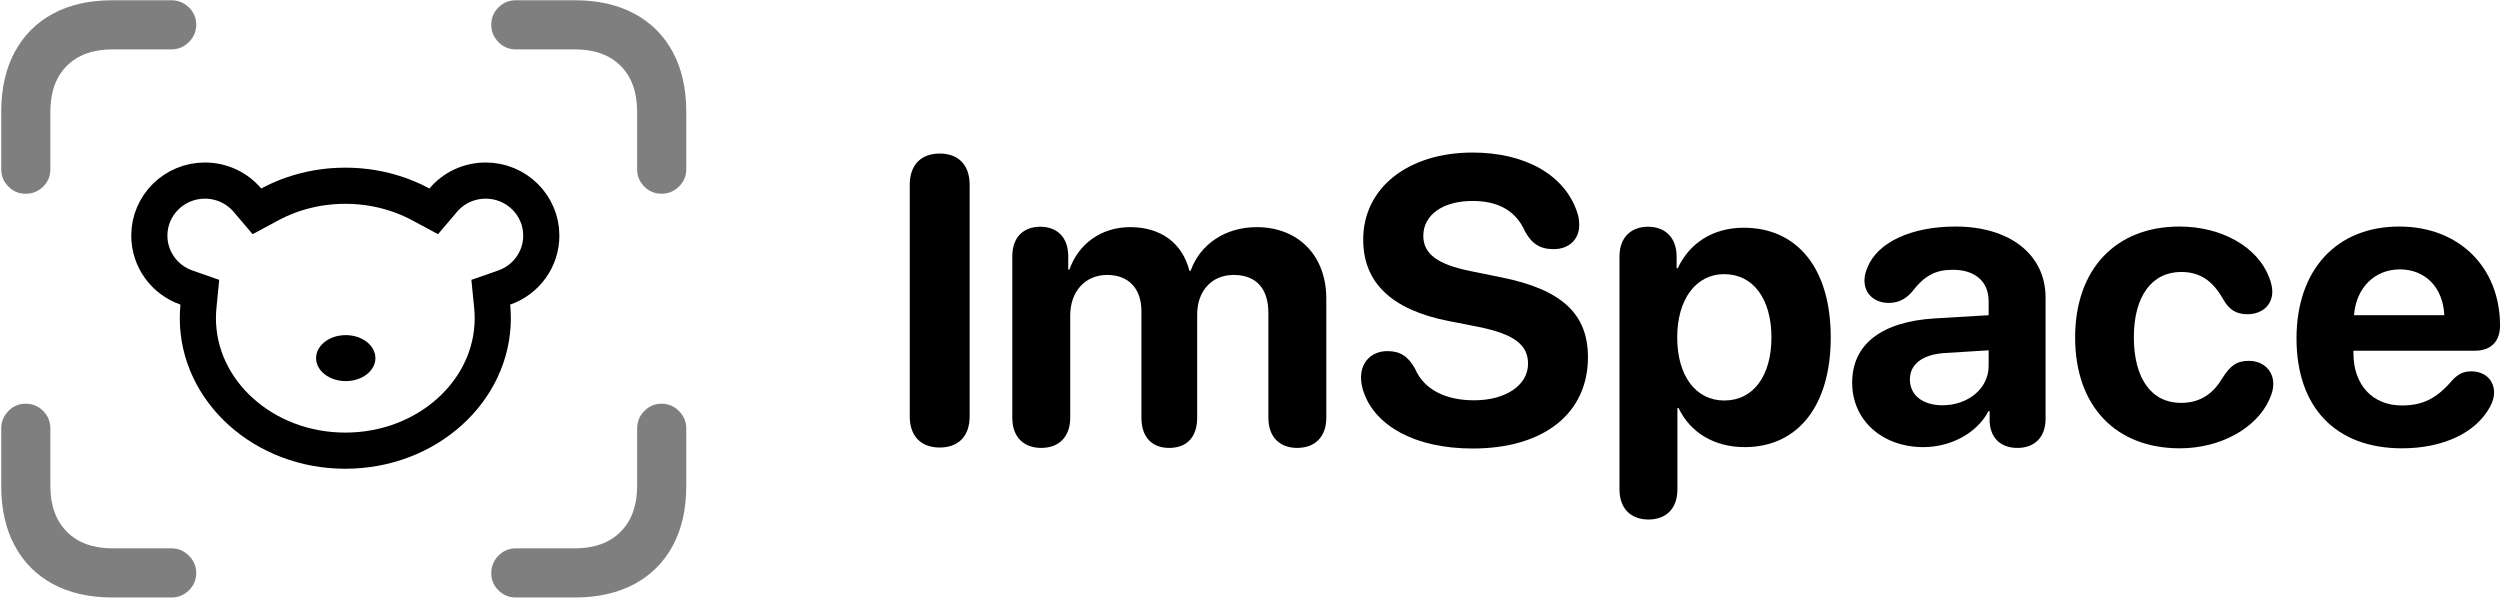
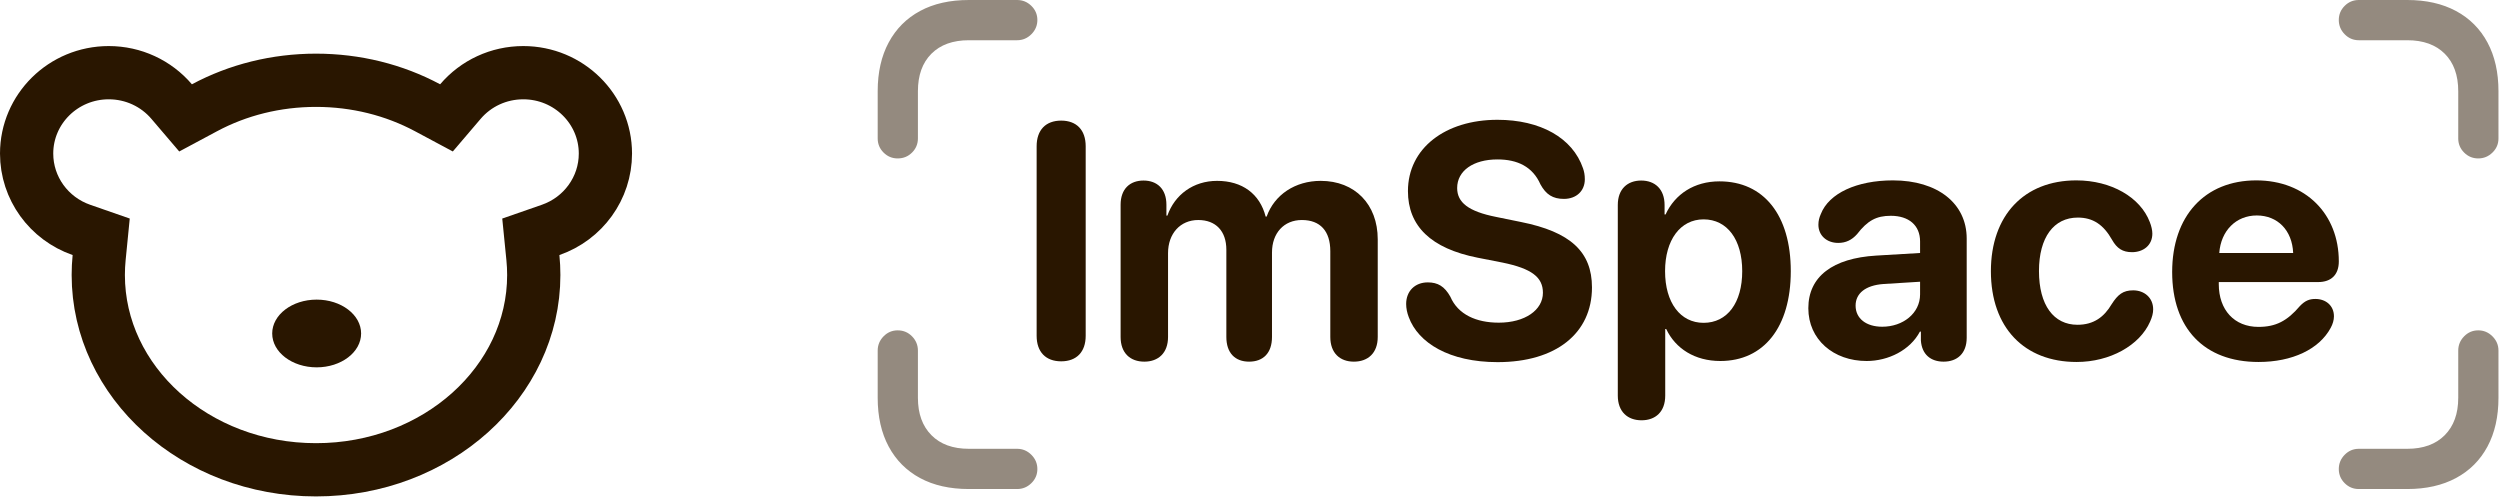
- <svg xmlns="http://www.w3.org/2000/svg" width="800px" height="192px" viewBox="0 0 800 192" version="1.1">
+ <svg xmlns="http://www.w3.org/2000/svg" width="977px" height="194px" viewBox="0 0 977 194" version="1.1">
  <g id="Page-1" stroke="none" stroke-width="1" fill="none" fill-rule="evenodd">
-     <g id="Frame-2" transform="translate(-9304, -7888)">
-       <g id="Group" transform="translate(9304, 7888)">
-         <g transform="translate(0, -24)">
-           <g id="ImSpace" transform="translate(188, 0)" fill="#000000" fill-rule="nonzero">
-             <path d="M112.702,167.206 C118.732,167.206 122.287,163.524 122.287,157.24 L122.287,83.163 C122.287,76.815 118.732,73.134 112.702,73.134 C106.672,73.134 103.117,76.815 103.117,83.163 L103.117,157.24 C103.117,163.524 106.672,167.206 112.702,167.206 Z" id="Path" />
-             <path d="M145.202,167.333 C150.661,167.333 154.47,163.969 154.47,157.685 L154.47,124.931 C154.47,117.313 159.23,111.981 166.276,111.981 C173.132,111.981 177.258,116.298 177.258,123.598 L177.258,157.685 C177.258,163.969 180.686,167.333 186.145,167.333 C191.667,167.333 195.095,163.969 195.095,157.685 L195.095,124.677 C195.095,117.123 199.729,111.981 206.774,111.981 C213.947,111.981 217.883,116.298 217.883,124.169 L217.883,157.685 C217.883,163.969 221.628,167.333 227.087,167.333 C232.609,167.333 236.418,163.969 236.418,157.685 L236.418,119.535 C236.418,105.824 227.468,96.684 214.138,96.684 C204.172,96.684 196.047,102.079 193,110.648 L192.619,110.648 C190.334,101.762 183.479,96.684 173.64,96.684 C164.372,96.684 157.072,102.079 154.216,110.268 L153.835,110.268 L153.835,106.015 C153.835,99.794 150.153,96.557 144.885,96.557 C139.616,96.557 135.935,99.794 135.935,106.015 L135.935,157.685 C135.935,163.969 139.68,167.333 145.202,167.333 Z" id="Path" />
-             <path d="M283.264,167.523 C306.115,167.523 320.144,156.225 320.144,138.324 C320.144,124.423 311.765,116.615 292.341,112.743 L282.692,110.775 C271.838,108.617 267.458,105.126 267.458,99.477 C267.458,92.748 273.742,88.305 283.2,88.305 C291.071,88.305 296.975,91.161 300.021,98.08 C302.18,102.016 304.846,103.729 309.162,103.729 C314.05,103.729 317.351,100.619 317.351,96.049 C317.351,94.398 317.097,93.065 316.652,91.796 C312.59,79.862 299.958,72.816 283.2,72.816 C262.824,72.816 248.225,83.925 248.225,100.683 C248.225,114.33 257.175,123.09 275.456,126.708 L285.168,128.612 C296.657,130.961 300.974,134.389 300.974,140.419 C300.974,147.147 293.991,152.099 283.708,152.099 C274.948,152.099 267.775,148.925 264.792,141.942 C262.507,137.88 259.904,136.356 255.969,136.356 C251.018,136.356 247.526,139.721 247.526,144.799 C247.526,146.513 247.907,148.29 248.542,149.94 C252.224,159.97 264.348,167.523 283.264,167.523 Z" id="Path" />
-             <path d="M339.504,190.248 C344.963,190.248 348.771,186.947 348.771,180.6 L348.771,154.574 L349.152,154.574 C352.771,162.255 360.388,167.079 370.29,167.079 C387.302,167.079 397.839,153.876 397.839,131.977 C397.839,110.014 387.238,96.874 369.973,96.874 C360.134,96.874 352.58,101.825 348.898,109.823 L348.518,109.823 L348.518,106.142 C348.518,99.857 344.709,96.557 339.377,96.557 C334.045,96.557 330.236,99.857 330.236,106.078 L330.236,180.6 C330.236,186.947 334.108,190.248 339.504,190.248 Z M363.752,152.162 C354.675,152.162 348.708,144.291 348.708,131.977 C348.708,119.789 354.675,111.728 363.752,111.728 C373.02,111.728 378.859,119.662 378.859,131.977 C378.859,144.354 373.02,152.162 363.752,152.162 Z" id="Shape" />
-             <path d="M427.482,167.079 C435.988,167.079 444.494,162.826 448.303,155.59 L448.684,155.59 L448.684,159.081 C449.064,164.54 452.556,167.333 457.57,167.333 C462.839,167.333 466.584,164.159 466.584,158.002 L466.584,119.218 C466.584,105.507 455.222,96.493 437.766,96.493 C423.674,96.493 412.756,101.508 409.582,109.633 C408.947,111.029 408.63,112.362 408.63,113.822 C408.63,118.012 411.867,120.932 416.374,120.932 C419.357,120.932 421.706,119.789 423.737,117.504 C427.863,112.172 431.291,110.331 436.94,110.331 C443.923,110.331 448.366,114.013 448.366,120.36 L448.366,124.867 L431.228,125.883 C414.216,126.898 404.694,134.071 404.694,146.449 C404.694,158.7 414.533,167.079 427.482,167.079 Z M433.576,153.686 C427.355,153.686 423.166,150.512 423.166,145.434 C423.166,140.609 427.102,137.499 434.021,136.991 L448.366,136.103 L448.366,141.054 C448.366,148.417 441.701,153.686 433.576,153.686 Z" id="Shape" />
-             <path d="M509.558,167.46 C522.57,167.46 534.187,160.985 538.249,151.718 C539.074,149.877 539.455,148.354 539.455,146.894 C539.455,142.323 535.964,139.467 531.647,139.467 C527.712,139.467 525.681,141.054 523.205,144.926 C520.349,149.75 516.35,152.924 509.875,152.924 C500.607,152.924 494.831,145.307 494.831,131.913 C494.831,118.773 500.607,111.029 510.002,111.029 C515.905,111.029 520.031,113.759 523.396,119.726 C525.3,123.09 527.521,124.55 531.203,124.55 C535.583,124.55 539.138,121.884 539.138,117.313 C539.138,115.98 538.757,114.33 538.122,112.743 C534.44,103.095 523.078,96.493 509.431,96.493 C488.991,96.493 476.042,110.204 476.042,131.977 C476.042,154.003 489.055,167.46 509.558,167.46 Z" id="Path" />
-             <path d="M580.651,167.46 C593.791,167.46 604.328,162.509 608.835,154.13 C609.66,152.606 610.104,151.083 610.104,149.623 C610.104,145.37 606.867,142.831 602.868,142.831 C600.456,142.831 598.806,143.529 596.838,145.561 C591.823,151.464 587.38,153.749 580.588,153.749 C571.193,153.749 565.1,147.147 565.1,137.055 L565.1,136.229 L603.947,136.229 C609.089,136.229 612.009,133.31 612.009,128.168 C612.009,109.696 599.06,96.493 579.763,96.493 C559.641,96.493 546.882,110.395 546.882,132.294 C546.882,154.32 559.387,167.46 580.651,167.46 Z M565.29,124.867 C565.925,116.171 571.828,110.204 579.953,110.204 C588.078,110.204 593.791,115.98 594.172,124.867 L565.29,124.867 Z" id="Shape" />
-           </g>
-           <g id="Logo_Stories" transform="translate(42, 76)">
-             <path d="M131.215,23.399 C131.215,30.922 126.405,37.55 119.347,40.015 L115.048,41.517 L115.499,46.049 C115.622,47.294 115.685,48.554 115.685,49.826 C115.685,73.108 94.675,92.215 68.5,92.215 C42.325,92.215 21.315,73.108 21.315,49.826 C21.315,48.556 21.377,47.295 21.501,46.043 L21.946,41.515 L17.651,40.015 C10.595,37.55 5.785,30.922 5.785,23.399 C5.785,13.681 13.739,5.785 23.573,5.785 C28.899,5.785 33.827,8.109 37.19,12.066 L40.218,15.628 L44.336,13.415 C51.577,9.524 59.859,7.437 68.5,7.437 C77.141,7.437 85.423,9.524 92.665,13.415 L96.784,15.628 L99.812,12.065 C103.173,8.109 108.101,5.785 113.427,5.785 C123.261,5.785 131.215,13.681 131.215,23.399 Z" id="Combined-Shape" stroke="#000000" stroke-width="11.57" />
-             <ellipse id="Oval" fill="#000000" fill-rule="evenodd" cx="68.639" cy="62.596" rx="9.493" ry="7.359" />
-           </g>
-           <g id="􀎼" opacity="0.5" transform="translate(-25, 0)" fill="#000000" fill-rule="nonzero">
-             <path d="M25.395,78.184 L25.395,59.727 C25.395,52.37 26.827,46.022 29.691,40.684 C32.556,35.345 36.641,31.243 41.947,28.379 C47.253,25.514 53.617,24.082 61.039,24.082 L79.887,24.082 C82.035,24.082 83.891,24.847 85.453,26.377 C87.016,27.907 87.797,29.746 87.797,31.895 C87.797,34.043 87.016,35.898 85.453,37.461 C83.891,39.023 82.035,39.805 79.887,39.805 L61.039,39.805 C54.789,39.805 49.906,41.562 46.391,45.078 C42.875,48.594 41.117,53.477 41.117,59.727 L41.117,78.184 C41.117,80.332 40.352,82.171 38.822,83.701 C37.292,85.231 35.421,85.996 33.207,85.996 C31.059,85.996 29.219,85.231 27.689,83.701 C26.16,82.171 25.395,80.332 25.395,78.184 Z M25.395,161.094 C25.395,158.945 26.16,157.09 27.689,155.527 C29.219,153.965 31.059,153.184 33.207,153.184 C35.421,153.184 37.292,153.965 38.822,155.527 C40.352,157.09 41.117,158.945 41.117,161.094 L41.117,179.551 C41.117,185.736 42.875,190.602 46.391,194.15 C49.906,197.699 54.789,199.473 61.039,199.473 L79.887,199.473 C82.035,199.473 83.891,200.254 85.453,201.816 C87.016,203.379 87.797,205.234 87.797,207.383 C87.797,209.531 87.016,211.37 85.453,212.9 C83.891,214.43 82.035,215.195 79.887,215.195 L61.039,215.195 C53.617,215.195 47.253,213.763 41.947,210.898 C36.641,208.034 32.556,203.932 29.691,198.594 C26.827,193.255 25.395,186.908 25.395,179.551 L25.395,161.094 Z" id="Shape" />
-           </g>
-           <g id="􀎼" opacity="0.5" transform="translate(3, 0)" fill="#000000" fill-rule="nonzero">
-             <path d="M216.605,78.184 C216.605,80.332 215.824,82.171 214.262,83.701 C212.699,85.231 210.844,85.996 208.695,85.996 C206.547,85.996 204.708,85.231 203.178,83.701 C201.648,82.171 200.883,80.332 200.883,78.184 L200.883,59.727 C200.883,53.477 199.125,48.594 195.609,45.078 C192.094,41.562 187.211,39.805 180.961,39.805 L162.016,39.805 C159.867,39.805 158.028,39.023 156.498,37.461 C154.968,35.898 154.203,34.043 154.203,31.895 C154.203,29.746 154.968,27.907 156.498,26.377 C158.028,24.847 159.867,24.082 162.016,24.082 L180.961,24.082 C188.318,24.082 194.665,25.514 200.004,28.379 C205.342,31.243 209.444,35.345 212.309,40.684 C215.173,46.022 216.605,52.37 216.605,59.727 L216.605,78.184 Z M216.605,161.094 L216.605,179.551 C216.605,186.908 215.173,193.255 212.309,198.594 C209.444,203.932 205.342,208.034 200.004,210.898 C194.665,213.763 188.318,215.195 180.961,215.195 L162.016,215.195 C159.867,215.195 158.028,214.43 156.498,212.9 C154.968,211.37 154.203,209.531 154.203,207.383 C154.203,205.234 154.968,203.379 156.498,201.816 C158.028,200.254 159.867,199.473 162.016,199.473 L180.961,199.473 C187.211,199.473 192.094,197.699 195.609,194.15 C199.125,190.602 200.883,185.736 200.883,179.551 L200.883,161.094 C200.883,158.945 201.648,157.09 203.178,155.527 C204.708,153.965 206.547,153.184 208.695,153.184 C210.844,153.184 212.699,153.965 214.262,155.527 C215.824,157.09 216.605,158.945 216.605,161.094 Z" id="Shape" />
-           </g>
+     <g id="Frame-2" transform="translate(-18280, -7928)">
+       <g id="Group" transform="translate(18280, 7928)">
+         <g id="ImSpace" transform="translate(405.1172, 46.8164)" fill="#291600" fill-rule="nonzero">
+           <path d="M9.585,94.39 C15.615,94.39 19.17,90.708 19.17,84.424 L19.17,10.347 C19.17,3.999 15.615,0.317 9.585,0.317 C3.555,0.317 0,3.999 0,10.347 L0,84.424 C0,90.708 3.555,94.39 9.585,94.39 Z" id="Path" />
+           <path d="M42.085,94.517 C47.544,94.517 51.353,91.152 51.353,84.868 L51.353,52.114 C51.353,44.497 56.113,39.165 63.159,39.165 C70.015,39.165 74.141,43.481 74.141,50.781 L74.141,84.868 C74.141,91.152 77.568,94.517 83.027,94.517 C88.55,94.517 91.978,91.152 91.978,84.868 L91.978,51.86 C91.978,44.307 96.611,39.165 103.657,39.165 C110.83,39.165 114.766,43.481 114.766,51.353 L114.766,84.868 C114.766,91.152 118.511,94.517 123.97,94.517 C129.492,94.517 133.301,91.152 133.301,84.868 L133.301,46.719 C133.301,33.008 124.351,23.867 111.021,23.867 C101.055,23.867 92.93,29.263 89.883,37.832 L89.502,37.832 C87.217,28.945 80.361,23.867 70.522,23.867 C61.255,23.867 53.955,29.263 51.099,37.451 L50.718,37.451 L50.718,33.198 C50.718,26.978 47.036,23.74 41.768,23.74 C36.499,23.74 32.817,26.978 32.817,33.198 L32.817,84.868 C32.817,91.152 36.562,94.517 42.085,94.517 Z" id="Path" />
+           <path d="M180.146,94.707 C202.998,94.707 217.026,83.408 217.026,65.508 C217.026,51.606 208.647,43.799 189.224,39.927 L179.575,37.959 C168.721,35.801 164.341,32.31 164.341,26.66 C164.341,19.932 170.625,15.488 180.083,15.488 C187.954,15.488 193.857,18.345 196.904,25.264 C199.062,29.199 201.729,30.913 206.045,30.913 C210.933,30.913 214.233,27.803 214.233,23.232 C214.233,21.582 213.979,20.249 213.535,18.979 C209.473,7.046 196.841,0 180.083,0 C159.707,0 145.107,11.108 145.107,27.866 C145.107,41.514 154.058,50.273 172.339,53.892 L182.051,55.796 C193.54,58.145 197.856,61.572 197.856,67.603 C197.856,74.331 190.874,79.282 180.591,79.282 C171.831,79.282 164.658,76.108 161.675,69.126 C159.39,65.063 156.787,63.54 152.852,63.54 C147.9,63.54 144.409,66.904 144.409,71.982 C144.409,73.696 144.79,75.474 145.425,77.124 C149.106,87.153 161.23,94.707 180.146,94.707 Z" id="Path" />
+           <path d="M236.387,117.432 C241.846,117.432 245.654,114.131 245.654,107.783 L245.654,81.758 L246.035,81.758 C249.653,89.438 257.271,94.263 267.173,94.263 C284.185,94.263 294.722,81.06 294.722,59.16 C294.722,37.197 284.121,24.058 266.855,24.058 C257.017,24.058 249.463,29.009 245.781,37.007 L245.4,37.007 L245.4,33.325 C245.4,27.041 241.592,23.74 236.26,23.74 C230.928,23.74 227.119,27.041 227.119,33.262 L227.119,107.783 C227.119,114.131 230.991,117.432 236.387,117.432 Z M260.635,79.346 C251.558,79.346 245.591,71.475 245.591,59.16 C245.591,46.973 251.558,38.911 260.635,38.911 C269.902,38.911 275.742,46.846 275.742,59.16 C275.742,71.538 269.902,79.346 260.635,79.346 Z" id="Shape" />
+           <path d="M324.365,94.263 C332.871,94.263 341.377,90.01 345.186,82.773 L345.566,82.773 L345.566,86.265 C345.947,91.724 349.438,94.517 354.453,94.517 C359.722,94.517 363.467,91.343 363.467,85.186 L363.467,46.401 C363.467,32.69 352.104,23.677 334.648,23.677 C320.557,23.677 309.639,28.691 306.465,36.816 C305.83,38.213 305.513,39.546 305.513,41.006 C305.513,45.195 308.75,48.115 313.257,48.115 C316.24,48.115 318.589,46.973 320.62,44.688 C324.746,39.355 328.174,37.515 333.823,37.515 C340.806,37.515 345.249,41.196 345.249,47.544 L345.249,52.051 L328.11,53.066 C311.099,54.082 301.577,61.255 301.577,73.633 C301.577,85.884 311.416,94.263 324.365,94.263 Z M330.459,80.869 C324.238,80.869 320.049,77.695 320.049,72.617 C320.049,67.793 323.984,64.683 330.903,64.175 L345.249,63.286 L345.249,68.237 C345.249,75.601 338.584,80.869 330.459,80.869 Z" id="Shape" />
+           <path d="M406.44,94.644 C419.453,94.644 431.069,88.169 435.132,78.901 C435.957,77.061 436.338,75.537 436.338,74.077 C436.338,69.507 432.847,66.65 428.53,66.65 C424.595,66.65 422.563,68.237 420.088,72.109 C417.231,76.934 413.232,80.107 406.758,80.107 C397.49,80.107 391.714,72.49 391.714,59.097 C391.714,45.957 397.49,38.213 406.885,38.213 C412.788,38.213 416.914,40.942 420.278,46.909 C422.183,50.273 424.404,51.733 428.086,51.733 C432.466,51.733 436.021,49.067 436.021,44.497 C436.021,43.164 435.64,41.514 435.005,39.927 C431.323,30.278 419.961,23.677 406.313,23.677 C385.874,23.677 372.925,37.388 372.925,59.16 C372.925,81.187 385.938,94.644 406.44,94.644 Z" id="Path" />
+           <path d="M477.534,94.644 C490.674,94.644 501.211,89.692 505.718,81.313 C506.543,79.79 506.987,78.267 506.987,76.807 C506.987,72.554 503.75,70.015 499.751,70.015 C497.339,70.015 495.688,70.713 493.721,72.744 C488.706,78.647 484.263,80.933 477.471,80.933 C468.076,80.933 461.982,74.331 461.982,64.238 L461.982,63.413 L500.83,63.413 C505.972,63.413 508.892,60.493 508.892,55.352 C508.892,36.88 495.942,23.677 476.646,23.677 C456.523,23.677 443.765,37.578 443.765,59.478 C443.765,81.504 456.27,94.644 477.534,94.644 Z M462.173,52.051 C462.808,43.354 468.711,37.388 476.836,37.388 C484.961,37.388 490.674,43.164 491.055,52.051 L462.173,52.051 Z" id="Shape" />
+         </g>
+         <g id="Logo_Stories" transform="translate(0, 18)">
+           <path d="M236.595,42.022 C236.595,55.517 227.927,67.415 215.194,71.846 L207.446,74.542 L208.26,82.705 C208.483,84.941 208.595,87.201 208.595,89.483 C208.595,131.277 170.714,165.595 123.5,165.595 C76.286,165.595 38.405,131.277 38.405,89.483 C38.405,87.205 38.516,84.941 38.738,82.694 L39.544,74.539 L31.804,71.845 C19.072,67.415 10.405,55.517 10.405,42.022 C10.405,24.587 24.748,10.405 42.5,10.405 C52.12,10.405 61.017,14.584 67.084,21.695 L72.523,28.07 L79.911,24.114 C92.969,17.123 107.91,13.371 123.5,13.371 C139.089,13.371 154.031,17.122 167.095,24.114 L174.483,28.067 L179.92,21.692 C185.983,14.584 194.881,10.405 204.5,10.405 C222.252,10.405 236.595,24.587 236.595,42.022 Z" id="Combined-Shape" stroke="#291600" stroke-width="20.809" />
+           <ellipse id="Oval" fill="#291600" fill-rule="evenodd" cx="123.75" cy="112.324" rx="17.373" ry="13.235" />
+         </g>
+         <path d="M976.402,54.102 C976.402,56.25 975.621,58.089 974.059,59.619 C972.496,61.149 970.641,61.914 968.492,61.914 C966.344,61.914 964.505,61.149 962.975,59.619 C961.445,58.089 960.68,56.25 960.68,54.102 L960.68,35.645 C960.68,29.395 958.922,24.512 955.406,20.996 C951.891,17.48 947.008,15.723 940.758,15.723 L921.812,15.723 C919.664,15.723 917.825,14.941 916.295,13.379 C914.765,11.816 914,9.961 914,7.812 C914,5.664 914.765,3.825 916.295,2.295 C917.825,0.765 919.664,0 921.812,0 L940.758,0 C948.115,0 954.462,1.432 959.801,4.297 C965.139,7.161 969.241,11.263 972.105,16.602 C974.97,21.94 976.402,28.288 976.402,35.645 L976.402,54.102 Z M976.402,137.012 L976.402,155.469 C976.402,162.826 974.97,169.173 972.105,174.512 C969.241,179.85 965.139,183.952 959.801,186.816 C954.462,189.681 948.115,191.113 940.758,191.113 L921.812,191.113 C919.664,191.113 917.825,190.348 916.295,188.818 C914.765,187.288 914,185.449 914,183.301 C914,181.152 914.765,179.297 916.295,177.734 C917.825,176.172 919.664,175.391 921.812,175.391 L940.758,175.391 C947.008,175.391 951.891,173.617 955.406,170.068 C958.922,166.52 960.68,161.654 960.68,155.469 L960.68,137.012 C960.68,134.863 961.445,133.008 962.975,131.445 C964.505,129.883 966.344,129.102 968.492,129.102 C970.641,129.102 972.496,129.883 974.059,131.445 C975.621,133.008 976.402,134.863 976.402,137.012 Z" id="Shape" fill="#291600" fill-rule="nonzero" opacity="0.5" />
+         <g opacity="0.5" transform="translate(343, 0)" fill="#291600" fill-rule="nonzero" id="Path">
+           <path d="M0,54.102 L0,35.645 C0,28.288 1.432,21.94 4.297,16.602 C7.161,11.263 11.247,7.161 16.553,4.297 C21.859,1.432 28.223,0 35.645,0 L54.492,0 C56.641,0 58.496,0.765 60.059,2.295 C61.621,3.825 62.402,5.664 62.402,7.812 C62.402,9.961 61.621,11.816 60.059,13.379 C58.496,14.941 56.641,15.723 54.492,15.723 L35.645,15.723 C29.395,15.723 24.512,17.48 20.996,20.996 C17.48,24.512 15.723,29.395 15.723,35.645 L15.723,54.102 C15.723,56.25 14.958,58.089 13.428,59.619 C11.898,61.149 10.026,61.914 7.812,61.914 C5.664,61.914 3.825,61.149 2.295,59.619 C0.765,58.089 0,56.25 0,54.102 Z" />
+           <path d="M0,137.012 C0,134.863 0.765,133.008 2.295,131.445 C3.825,129.883 5.664,129.102 7.812,129.102 C10.026,129.102 11.898,129.883 13.428,131.445 C14.958,133.008 15.723,134.863 15.723,137.012 L15.723,155.469 C15.723,161.654 17.48,166.52 20.996,170.068 C24.512,173.617 29.395,175.391 35.645,175.391 L54.492,175.391 C56.641,175.391 58.496,176.172 60.059,177.734 C61.621,179.297 62.402,181.152 62.402,183.301 C62.402,185.449 61.621,187.288 60.059,188.818 C58.496,190.348 56.641,191.113 54.492,191.113 L35.645,191.113 C28.223,191.113 21.859,189.681 16.553,186.816 C11.247,183.952 7.161,179.85 4.297,174.512 C1.432,169.173 0,162.826 0,155.469 L0,137.012 Z" />
        </g>
      </g>
    </g>
  </g>
</svg>
